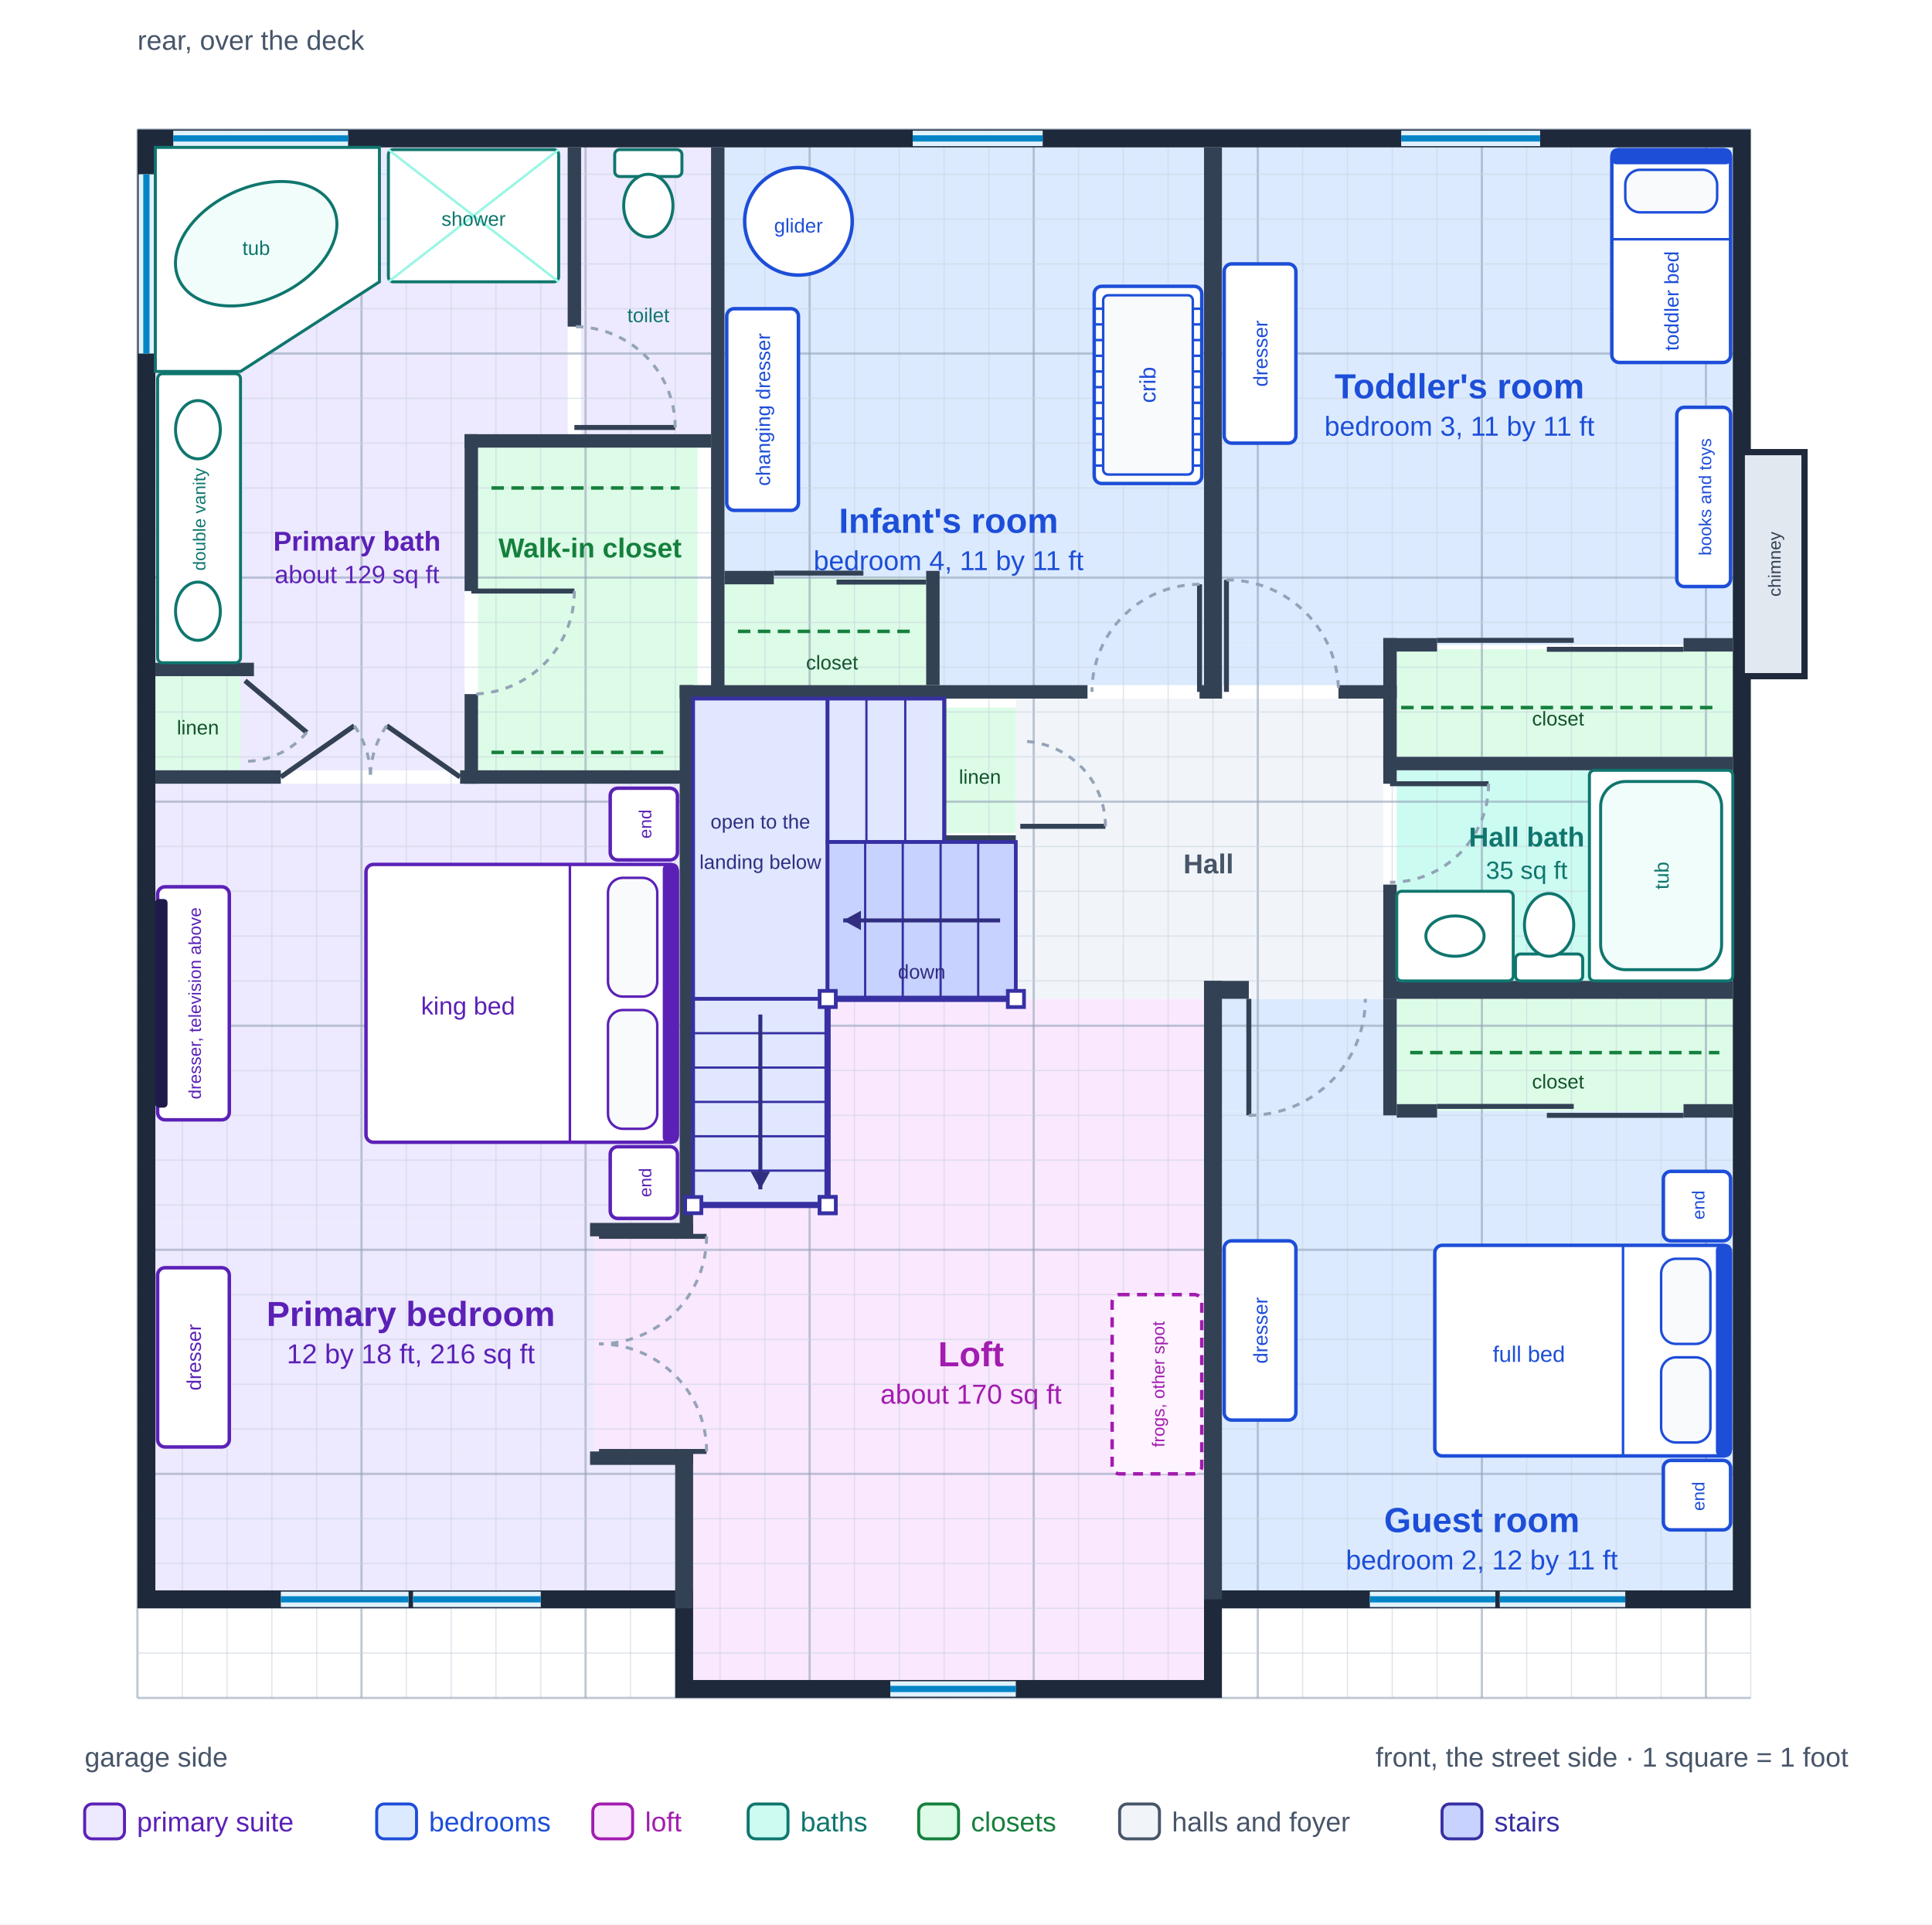
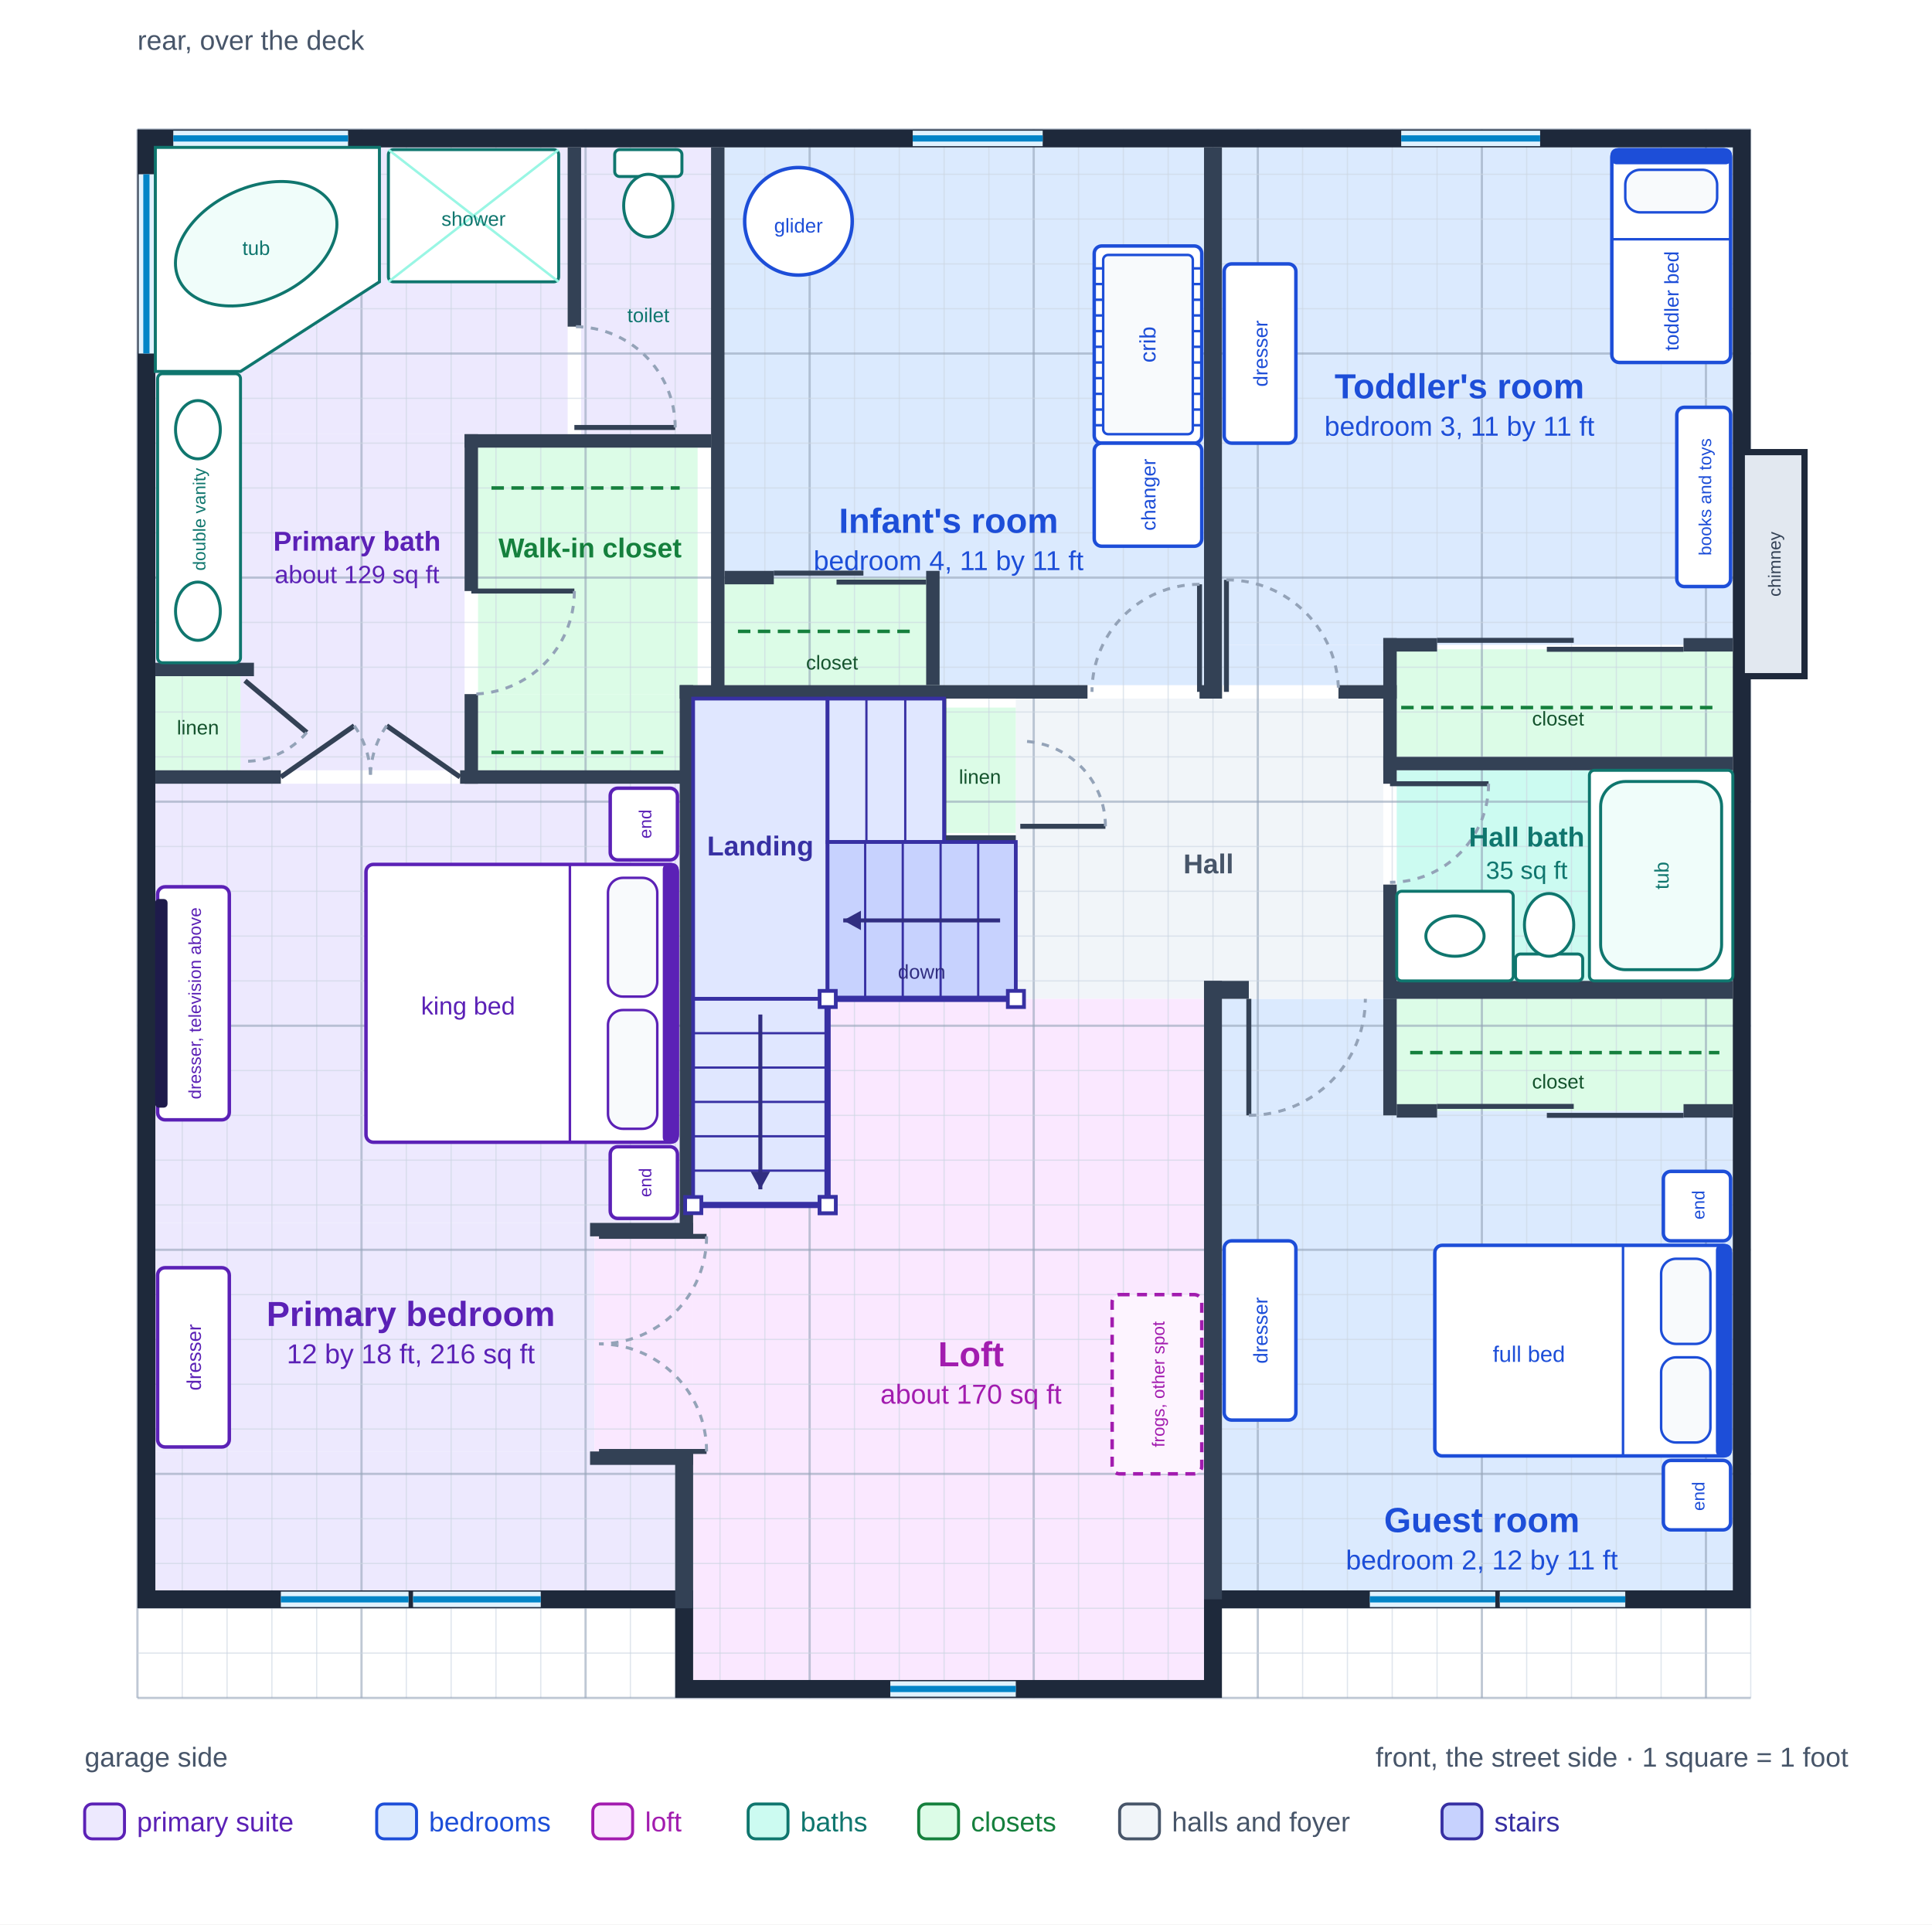
<svg xmlns="http://www.w3.org/2000/svg" viewBox="0 0 776 773" width="776" height="773" font-family="Segoe UI, Arial, sans-serif" role="img" aria-label="The upper floor of 45 Autumn Crest Ct">
  <rect width="776" height="773" fill="#ffffff" />
  <rect x="62.4" y="314.8" width="210.6" height="176.4" rx="0" fill="#ede9fe" stroke="none" stroke-width="1.2" />
  <rect x="62.4" y="491.2" width="176.4" height="91.8" rx="0" fill="#ede9fe" stroke="none" stroke-width="1.2" />
  <rect x="62.4" y="583.0" width="208.8" height="55.8" rx="0" fill="#ede9fe" stroke="none" stroke-width="1.2" />
  <rect x="62.4" y="59.2" width="165.6" height="115.2" rx="0" fill="#ede9fe" stroke="none" stroke-width="1.2" />
  <rect x="62.4" y="174.4" width="124.2" height="135.0" rx="0" fill="#ede9fe" stroke="none" stroke-width="1.2" />
  <rect x="233.4" y="59.2" width="52.2" height="115.2" rx="0" fill="#ede9fe" stroke="none" stroke-width="1.2" />
  <rect x="192.0" y="179.8" width="88.2" height="99.0" rx="0" fill="#dcfce7" stroke="none" stroke-width="1.2" />
  <rect x="192.0" y="278.8" width="81.0" height="30.6" rx="0" fill="#dcfce7" stroke="none" stroke-width="1.2" />
  <rect x="291.0" y="59.2" width="192.6" height="172.8" rx="0" fill="#dbeafe" stroke="none" stroke-width="1.2" />
  <rect x="377.4" y="232.0" width="106.2" height="43.2" rx="0" fill="#dbeafe" stroke="none" stroke-width="1.2" />
  <rect x="490.8" y="59.2" width="205.2" height="199.8" rx="0" fill="#dbeafe" stroke="none" stroke-width="1.2" />
  <rect x="490.8" y="259.0" width="64.8" height="16.2" rx="0" fill="#dbeafe" stroke="none" stroke-width="1.2" />
  <rect x="490.8" y="446.2" width="205.2" height="192.6" rx="0" fill="#dbeafe" stroke="none" stroke-width="1.2" />
  <rect x="490.8" y="401.2" width="70.2" height="45.0" rx="0" fill="#dbeafe" stroke="none" stroke-width="1.2" />
  <rect x="561.0" y="309.4" width="135.0" height="84.6" rx="0" fill="#ccfbf1" stroke="none" stroke-width="1.2" />
  <rect x="408.0" y="280.6" width="147.6" height="120.6" rx="0" fill="#f1f5f9" stroke="none" stroke-width="1.2" />
  <rect x="332.4" y="401.2" width="151.2" height="82.8" rx="0" fill="#fae8ff" stroke="none" stroke-width="1.2" />
  <rect x="278.4" y="484.0" width="205.2" height="190.8" rx="0" fill="#fae8ff" stroke="none" stroke-width="1.2" />
  <rect x="238.8" y="496.6" width="39.6" height="86.4" rx="0" fill="#fae8ff" stroke="none" stroke-width="1.2" />
  <rect x="291.0" y="232.0" width="86.4" height="43.2" rx="0" fill="#dcfce7" stroke="none" stroke-width="1.2" />
  <rect x="555.6" y="260.8" width="140.4" height="43.2" rx="0" fill="#dcfce7" stroke="none" stroke-width="1.2" />
  <rect x="561.0" y="401.2" width="135.0" height="45.0" rx="0" fill="#dcfce7" stroke="none" stroke-width="1.2" />
  <rect x="379.2" y="284.2" width="28.8" height="50.4" rx="0" fill="#dcfce7" stroke="none" stroke-width="1.2" />
  <rect x="62.4" y="271.6" width="34.2" height="37.8" rx="0" fill="#dcfce7" stroke="none" stroke-width="1.2" />
  <line x1="55.2" y1="52.0" x2="55.2" y2="682.0" stroke="#94a3b8" stroke-width="0.9" opacity="0.6" />
  <line x1="73.2" y1="52.0" x2="73.2" y2="682.0" stroke="#cbd5e1" stroke-width="0.5" opacity="0.6" />
  <line x1="91.2" y1="52.0" x2="91.2" y2="682.0" stroke="#cbd5e1" stroke-width="0.5" opacity="0.6" />
  <line x1="109.2" y1="52.0" x2="109.2" y2="682.0" stroke="#cbd5e1" stroke-width="0.5" opacity="0.6" />
  <line x1="127.2" y1="52.0" x2="127.2" y2="682.0" stroke="#cbd5e1" stroke-width="0.5" opacity="0.6" />
  <line x1="145.2" y1="52.0" x2="145.2" y2="682.0" stroke="#94a3b8" stroke-width="0.9" opacity="0.6" />
  <line x1="163.2" y1="52.0" x2="163.2" y2="682.0" stroke="#cbd5e1" stroke-width="0.5" opacity="0.6" />
  <line x1="181.2" y1="52.0" x2="181.2" y2="682.0" stroke="#cbd5e1" stroke-width="0.5" opacity="0.6" />
  <line x1="199.2" y1="52.0" x2="199.2" y2="682.0" stroke="#cbd5e1" stroke-width="0.5" opacity="0.6" />
  <line x1="217.2" y1="52.0" x2="217.2" y2="682.0" stroke="#cbd5e1" stroke-width="0.5" opacity="0.6" />
  <line x1="235.2" y1="52.0" x2="235.2" y2="682.0" stroke="#94a3b8" stroke-width="0.9" opacity="0.6" />
  <line x1="253.2" y1="52.0" x2="253.2" y2="682.0" stroke="#cbd5e1" stroke-width="0.5" opacity="0.6" />
  <line x1="271.2" y1="52.0" x2="271.2" y2="682.0" stroke="#cbd5e1" stroke-width="0.5" opacity="0.6" />
  <line x1="289.2" y1="52.0" x2="289.2" y2="682.0" stroke="#cbd5e1" stroke-width="0.5" opacity="0.6" />
  <line x1="307.2" y1="52.0" x2="307.2" y2="682.0" stroke="#cbd5e1" stroke-width="0.5" opacity="0.6" />
  <line x1="325.2" y1="52.0" x2="325.2" y2="682.0" stroke="#94a3b8" stroke-width="0.9" opacity="0.6" />
  <line x1="343.2" y1="52.0" x2="343.2" y2="682.0" stroke="#cbd5e1" stroke-width="0.5" opacity="0.6" />
  <line x1="361.2" y1="52.0" x2="361.2" y2="682.0" stroke="#cbd5e1" stroke-width="0.5" opacity="0.6" />
  <line x1="379.2" y1="52.0" x2="379.2" y2="682.0" stroke="#cbd5e1" stroke-width="0.5" opacity="0.6" />
  <line x1="397.2" y1="52.0" x2="397.2" y2="682.0" stroke="#cbd5e1" stroke-width="0.5" opacity="0.6" />
  <line x1="415.2" y1="52.0" x2="415.2" y2="682.0" stroke="#94a3b8" stroke-width="0.9" opacity="0.6" />
  <line x1="433.2" y1="52.0" x2="433.2" y2="682.0" stroke="#cbd5e1" stroke-width="0.5" opacity="0.6" />
  <line x1="451.2" y1="52.0" x2="451.2" y2="682.0" stroke="#cbd5e1" stroke-width="0.5" opacity="0.6" />
  <line x1="469.2" y1="52.0" x2="469.2" y2="682.0" stroke="#cbd5e1" stroke-width="0.5" opacity="0.6" />
  <line x1="487.2" y1="52.0" x2="487.2" y2="682.0" stroke="#cbd5e1" stroke-width="0.5" opacity="0.6" />
  <line x1="505.2" y1="52.0" x2="505.2" y2="682.0" stroke="#94a3b8" stroke-width="0.9" opacity="0.6" />
  <line x1="523.2" y1="52.0" x2="523.2" y2="682.0" stroke="#cbd5e1" stroke-width="0.5" opacity="0.6" />
  <line x1="541.2" y1="52.0" x2="541.2" y2="682.0" stroke="#cbd5e1" stroke-width="0.5" opacity="0.6" />
  <line x1="559.2" y1="52.0" x2="559.2" y2="682.0" stroke="#cbd5e1" stroke-width="0.5" opacity="0.6" />
  <line x1="577.2" y1="52.0" x2="577.2" y2="682.0" stroke="#cbd5e1" stroke-width="0.5" opacity="0.6" />
  <line x1="595.2" y1="52.0" x2="595.2" y2="682.0" stroke="#94a3b8" stroke-width="0.9" opacity="0.6" />
  <line x1="613.2" y1="52.0" x2="613.2" y2="682.0" stroke="#cbd5e1" stroke-width="0.5" opacity="0.6" />
  <line x1="631.2" y1="52.0" x2="631.2" y2="682.0" stroke="#cbd5e1" stroke-width="0.5" opacity="0.6" />
  <line x1="649.2" y1="52.0" x2="649.2" y2="682.0" stroke="#cbd5e1" stroke-width="0.5" opacity="0.6" />
  <line x1="667.2" y1="52.0" x2="667.2" y2="682.0" stroke="#cbd5e1" stroke-width="0.5" opacity="0.6" />
  <line x1="685.2" y1="52.0" x2="685.2" y2="682.0" stroke="#94a3b8" stroke-width="0.9" opacity="0.6" />
  <line x1="703.2" y1="52.0" x2="703.2" y2="682.0" stroke="#cbd5e1" stroke-width="0.5" opacity="0.6" />
  <line x1="55.2" y1="52.0" x2="703.2" y2="52.0" stroke="#94a3b8" stroke-width="0.9" opacity="0.6" />
  <line x1="55.2" y1="70.0" x2="703.2" y2="70.0" stroke="#cbd5e1" stroke-width="0.5" opacity="0.6" />
  <line x1="55.2" y1="88.0" x2="703.2" y2="88.0" stroke="#cbd5e1" stroke-width="0.5" opacity="0.6" />
  <line x1="55.2" y1="106.0" x2="703.2" y2="106.0" stroke="#cbd5e1" stroke-width="0.5" opacity="0.6" />
  <line x1="55.2" y1="124.0" x2="703.2" y2="124.0" stroke="#cbd5e1" stroke-width="0.5" opacity="0.6" />
  <line x1="55.2" y1="142.0" x2="703.2" y2="142.0" stroke="#94a3b8" stroke-width="0.9" opacity="0.6" />
  <line x1="55.2" y1="160.0" x2="703.2" y2="160.0" stroke="#cbd5e1" stroke-width="0.5" opacity="0.6" />
  <line x1="55.2" y1="178.0" x2="703.2" y2="178.0" stroke="#cbd5e1" stroke-width="0.5" opacity="0.6" />
  <line x1="55.2" y1="196.0" x2="703.2" y2="196.0" stroke="#cbd5e1" stroke-width="0.5" opacity="0.6" />
  <line x1="55.2" y1="214.0" x2="703.2" y2="214.0" stroke="#cbd5e1" stroke-width="0.5" opacity="0.6" />
  <line x1="55.2" y1="232.0" x2="703.2" y2="232.0" stroke="#94a3b8" stroke-width="0.9" opacity="0.6" />
  <line x1="55.2" y1="250.0" x2="703.2" y2="250.0" stroke="#cbd5e1" stroke-width="0.5" opacity="0.6" />
  <line x1="55.2" y1="268.0" x2="703.2" y2="268.0" stroke="#cbd5e1" stroke-width="0.5" opacity="0.6" />
  <line x1="55.2" y1="286.0" x2="703.2" y2="286.0" stroke="#cbd5e1" stroke-width="0.5" opacity="0.6" />
  <line x1="55.2" y1="304.0" x2="703.2" y2="304.0" stroke="#cbd5e1" stroke-width="0.5" opacity="0.6" />
  <line x1="55.2" y1="322.0" x2="703.2" y2="322.0" stroke="#94a3b8" stroke-width="0.9" opacity="0.6" />
  <line x1="55.2" y1="340.0" x2="703.2" y2="340.0" stroke="#cbd5e1" stroke-width="0.5" opacity="0.6" />
  <line x1="55.2" y1="358.0" x2="703.2" y2="358.0" stroke="#cbd5e1" stroke-width="0.5" opacity="0.6" />
  <line x1="55.2" y1="376.0" x2="703.2" y2="376.0" stroke="#cbd5e1" stroke-width="0.5" opacity="0.6" />
  <line x1="55.2" y1="394.0" x2="703.2" y2="394.0" stroke="#cbd5e1" stroke-width="0.5" opacity="0.6" />
  <line x1="55.2" y1="412.0" x2="703.2" y2="412.0" stroke="#94a3b8" stroke-width="0.9" opacity="0.6" />
  <line x1="55.2" y1="430.0" x2="703.2" y2="430.0" stroke="#cbd5e1" stroke-width="0.5" opacity="0.6" />
  <line x1="55.2" y1="448.0" x2="703.2" y2="448.0" stroke="#cbd5e1" stroke-width="0.5" opacity="0.6" />
  <line x1="55.2" y1="466.0" x2="703.2" y2="466.0" stroke="#cbd5e1" stroke-width="0.5" opacity="0.6" />
  <line x1="55.2" y1="484.0" x2="703.2" y2="484.0" stroke="#cbd5e1" stroke-width="0.5" opacity="0.6" />
  <line x1="55.2" y1="502.0" x2="703.2" y2="502.0" stroke="#94a3b8" stroke-width="0.9" opacity="0.6" />
  <line x1="55.2" y1="520.0" x2="703.2" y2="520.0" stroke="#cbd5e1" stroke-width="0.5" opacity="0.6" />
  <line x1="55.2" y1="538.0" x2="703.2" y2="538.0" stroke="#cbd5e1" stroke-width="0.5" opacity="0.6" />
  <line x1="55.2" y1="556.0" x2="703.2" y2="556.0" stroke="#cbd5e1" stroke-width="0.5" opacity="0.6" />
  <line x1="55.2" y1="574.0" x2="703.2" y2="574.0" stroke="#cbd5e1" stroke-width="0.5" opacity="0.6" />
  <line x1="55.2" y1="592.0" x2="703.2" y2="592.0" stroke="#94a3b8" stroke-width="0.9" opacity="0.6" />
  <line x1="55.2" y1="610.0" x2="703.2" y2="610.0" stroke="#cbd5e1" stroke-width="0.5" opacity="0.6" />
  <line x1="55.2" y1="628.0" x2="703.2" y2="628.0" stroke="#cbd5e1" stroke-width="0.5" opacity="0.6" />
  <line x1="55.2" y1="646.0" x2="703.2" y2="646.0" stroke="#cbd5e1" stroke-width="0.5" opacity="0.6" />
  <line x1="55.2" y1="664.0" x2="703.2" y2="664.0" stroke="#cbd5e1" stroke-width="0.5" opacity="0.6" />
  <line x1="55.2" y1="682.0" x2="703.2" y2="682.0" stroke="#94a3b8" stroke-width="0.9" opacity="0.6" />
  <polygon points="58.8,55.6 699.6,55.6 699.6,642.4 487.2,642.4 487.2,678.4 274.8,678.4 274.8,642.4 58.8,642.4" fill="none" stroke="#1e293b" stroke-width="7.2" stroke-linejoin="miter" />
  <rect x="699.6" y="181.6" width="25.2" height="90.0" rx="0" fill="#e2e8f0" stroke="#1e293b" stroke-width="2.5" />
  <rect x="228.0" y="59.2" width="5.4" height="72.0" rx="0" fill="#334155" stroke="none" stroke-width="1.2" />
  <rect x="186.6" y="174.4" width="99.0" height="5.4" rx="0" fill="#334155" stroke="none" stroke-width="1.2" />
  <rect x="186.6" y="174.4" width="5.4" height="63.0" rx="0" fill="#334155" stroke="none" stroke-width="1.2" />
  <rect x="186.6" y="278.8" width="5.4" height="36.0" rx="0" fill="#334155" stroke="none" stroke-width="1.2" />
  <rect x="62.4" y="266.2" width="39.6" height="5.4" rx="0" fill="#334155" stroke="none" stroke-width="1.2" />
  <rect x="62.4" y="309.4" width="50.4" height="5.4" rx="0" fill="#334155" stroke="none" stroke-width="1.2" />
  <rect x="184.8" y="309.4" width="93.6" height="5.4" rx="0" fill="#334155" stroke="none" stroke-width="1.2" />
  <rect x="285.6" y="59.2" width="5.4" height="221.4" rx="0" fill="#334155" stroke="none" stroke-width="1.2" />
  <rect x="273.0" y="275.2" width="163.8" height="5.4" rx="0" fill="#334155" stroke="none" stroke-width="1.2" />
  <rect x="273.0" y="275.2" width="5.4" height="221.4" rx="0" fill="#334155" stroke="none" stroke-width="1.2" />
  <rect x="481.8" y="275.2" width="9.0" height="5.4" rx="0" fill="#334155" stroke="none" stroke-width="1.2" />
  <rect x="483.6" y="59.2" width="7.2" height="221.4" rx="0" fill="#334155" stroke="none" stroke-width="1.2" />
  <rect x="291.0" y="229.3" width="19.8" height="5.4" rx="0" fill="#334155" stroke="none" stroke-width="1.2" />
  <rect x="372.0" y="229.3" width="5.4" height="45.9" rx="0" fill="#334155" stroke="none" stroke-width="1.2" />
  <rect x="537.6" y="275.2" width="23.4" height="5.4" rx="0" fill="#334155" stroke="none" stroke-width="1.2" />
  <rect x="555.6" y="256.3" width="21.6" height="5.4" rx="0" fill="#334155" stroke="none" stroke-width="1.2" />
  <rect x="676.2" y="256.3" width="19.8" height="5.4" rx="0" fill="#334155" stroke="none" stroke-width="1.2" />
  <rect x="555.6" y="256.3" width="5.4" height="58.5" rx="0" fill="#334155" stroke="none" stroke-width="1.2" />
  <rect x="555.6" y="304.0" width="140.4" height="5.4" rx="0" fill="#334155" stroke="none" stroke-width="1.2" />
  <rect x="555.6" y="355.3" width="5.4" height="45.9" rx="0" fill="#334155" stroke="none" stroke-width="1.2" />
  <rect x="555.6" y="394.0" width="140.4" height="7.2" rx="0" fill="#334155" stroke="none" stroke-width="1.2" />
  <rect x="555.6" y="401.2" width="5.4" height="46.8" rx="0" fill="#334155" stroke="none" stroke-width="1.2" />
  <rect x="561.0" y="443.5" width="16.2" height="5.4" rx="0" fill="#334155" stroke="none" stroke-width="1.2" />
  <rect x="676.2" y="443.5" width="19.8" height="5.4" rx="0" fill="#334155" stroke="none" stroke-width="1.2" />
  <rect x="483.6" y="394.0" width="18.0" height="7.2" rx="0" fill="#334155" stroke="none" stroke-width="1.2" />
  <rect x="483.6" y="394.0" width="7.2" height="248.4" rx="0" fill="#334155" stroke="none" stroke-width="1.2" />
  <rect x="376.5" y="280.6" width="3.6" height="58.5" rx="0" fill="#334155" stroke="none" stroke-width="1.2" />
  <rect x="376.5" y="335.5" width="31.5" height="3.6" rx="0" fill="#334155" stroke="none" stroke-width="1.2" />
  <rect x="237.0" y="491.2" width="41.4" height="5.4" rx="0" fill="#334155" stroke="none" stroke-width="1.2" />
  <rect x="237.0" y="583.0" width="41.4" height="5.4" rx="0" fill="#334155" stroke="none" stroke-width="1.2" />
  <rect x="271.2" y="583.0" width="7.2" height="63.0" rx="0" fill="#334155" stroke="none" stroke-width="1.2" />
  <line x1="69.6" y1="55.6" x2="139.8" y2="55.6" stroke="#e0f2fe" stroke-width="6.2" />
  <line x1="69.6" y1="55.6" x2="139.8" y2="55.6" stroke="#0284c7" stroke-width="2.5" />
  <line x1="58.8" y1="70.0" x2="58.8" y2="142.0" stroke="#e0f2fe" stroke-width="6.2" />
  <line x1="58.8" y1="70.0" x2="58.8" y2="142.0" stroke="#0284c7" stroke-width="2.5" />
  <line x1="366.6" y1="55.6" x2="418.8" y2="55.6" stroke="#e0f2fe" stroke-width="6.2" />
  <line x1="366.6" y1="55.6" x2="418.8" y2="55.6" stroke="#0284c7" stroke-width="2.5" />
  <line x1="562.8" y1="55.6" x2="618.6" y2="55.6" stroke="#e0f2fe" stroke-width="6.2" />
  <line x1="562.8" y1="55.6" x2="618.6" y2="55.6" stroke="#0284c7" stroke-width="2.5" />
  <line x1="112.8" y1="642.4" x2="164.1" y2="642.4" stroke="#e0f2fe" stroke-width="6.2" />
  <line x1="112.8" y1="642.4" x2="164.1" y2="642.4" stroke="#0284c7" stroke-width="2.5" />
  <line x1="165.9" y1="642.4" x2="217.2" y2="642.4" stroke="#e0f2fe" stroke-width="6.2" />
  <line x1="165.9" y1="642.4" x2="217.2" y2="642.4" stroke="#0284c7" stroke-width="2.5" />
  <line x1="357.6" y1="678.4" x2="408.0" y2="678.4" stroke="#e0f2fe" stroke-width="6.2" />
  <line x1="357.6" y1="678.4" x2="408.0" y2="678.4" stroke="#0284c7" stroke-width="2.5" />
  <line x1="550.2" y1="642.4" x2="600.6" y2="642.4" stroke="#e0f2fe" stroke-width="6.2" />
  <line x1="550.2" y1="642.4" x2="600.6" y2="642.4" stroke="#0284c7" stroke-width="2.5" />
  <line x1="602.4" y1="642.4" x2="652.8" y2="642.4" stroke="#e0f2fe" stroke-width="6.2" />
  <line x1="602.4" y1="642.4" x2="652.8" y2="642.4" stroke="#0284c7" stroke-width="2.5" />
  <polygon points="62.4,59.2 152.4,59.2 152.4,113.2 96.6,149.2 62.4,149.2" fill="#ffffff" stroke="#0f766e" stroke-width="1.2" />
  <ellipse cx="102.9" cy="97.9" rx="34.2" ry="22.5" fill="#f0fdfa" stroke="#0f766e" stroke-width="1.2" transform="rotate(-25 102.9 97.9)" />
  <rect x="156.0" y="60.1" width="68.4" height="53.1" rx="2" fill="#ffffff" stroke="#0f766e" stroke-width="1.2" />
  <path d="M 156.0 60.1 L 224.4 113.2 M 224.4 60.1 L 156.0 113.2" stroke="#99f6e4" stroke-width="1" />
  <rect x="63.3" y="150.1" width="33.3" height="116.1" rx="2" fill="#ffffff" stroke="#0f766e" stroke-width="1.2" />
  <ellipse cx="79.5" cy="172.6" rx="9.0" ry="11.7" fill="#ffffff" stroke="#0f766e" stroke-width="1.2" />
  <ellipse cx="79.5" cy="245.5" rx="9.0" ry="11.7" fill="#ffffff" stroke="#0f766e" stroke-width="1.2" />
  <line x1="230.7" y1="171.7" x2="271.2" y2="171.7" stroke="#334155" stroke-width="2" />
  <path d="M 271.2 171.7 A 40.5 40.5 0 0 0 230.7 131.2" fill="none" stroke="#94a3b8" stroke-width="1.2" stroke-dasharray="3,3" />
  <rect x="246.9" y="60.1" width="27.0" height="10.8" rx="2" fill="#ffffff" stroke="#0f766e" stroke-width="1.2" />
  <ellipse cx="260.4" cy="82.6" rx="9.9" ry="12.6" fill="#ffffff" stroke="#0f766e" stroke-width="1.2" />
  <line x1="189.3" y1="237.4" x2="230.7" y2="237.4" stroke="#334155" stroke-width="2" />
  <path d="M 230.7 237.4 A 41.4 41.4 0 0 1 189.3 278.8" fill="none" stroke="#94a3b8" stroke-width="1.2" stroke-dasharray="3,3" />
  <line x1="197.4" y1="196.0" x2="273.0" y2="196.0" stroke="#15803d" stroke-width="1.4" stroke-dasharray="5,3" />
  <line x1="197.4" y1="302.2" x2="267.6" y2="302.2" stroke="#15803d" stroke-width="1.4" stroke-dasharray="5,3" />
  <line x1="98.4" y1="273.4" x2="123.2" y2="294.2" stroke="#334155" stroke-width="2" />
  <path d="M 123.2 294.2 A 32.4 32.4 0 0 1 98.4 305.8" fill="none" stroke="#94a3b8" stroke-width="1.2" stroke-dasharray="3,3" />
  <line x1="112.8" y1="312.1" x2="142.3" y2="291.5" stroke="#334155" stroke-width="2" />
  <path d="M 142.3 291.5 A 36.0 36.0 0 0 1 148.8 312.1" fill="none" stroke="#94a3b8" stroke-width="1.2" stroke-dasharray="3,3" />
  <line x1="184.8" y1="312.1" x2="155.3" y2="291.5" stroke="#334155" stroke-width="2" />
  <path d="M 155.3 291.5 A 36.0 36.0 0 0 0 148.8 312.1" fill="none" stroke="#94a3b8" stroke-width="1.2" stroke-dasharray="3,3" />
  <line x1="481.8" y1="277.9" x2="481.8" y2="234.7" stroke="#334155" stroke-width="2" />
  <path d="M 481.8 234.7 A 43.2 43.2 0 0 0 438.6 277.9" fill="none" stroke="#94a3b8" stroke-width="1.2" stroke-dasharray="3,3" />
  <line x1="310.8" y1="230.2" x2="346.8" y2="230.2" stroke="#334155" stroke-width="2" />
  <line x1="336.0" y1="233.8" x2="372.0" y2="233.8" stroke="#334155" stroke-width="2" />
  <line x1="296.4" y1="253.6" x2="368.4" y2="253.6" stroke="#15803d" stroke-width="1.4" stroke-dasharray="5,3" />
  <line x1="492.6" y1="277.9" x2="492.6" y2="232.9" stroke="#334155" stroke-width="2" />
  <path d="M 492.6 232.9 A 45.0 45.0 0 0 1 537.6 277.9" fill="none" stroke="#94a3b8" stroke-width="1.2" stroke-dasharray="3,3" />
  <line x1="577.2" y1="257.2" x2="632.1" y2="257.2" stroke="#334155" stroke-width="2" />
  <line x1="621.3" y1="260.8" x2="676.2" y2="260.8" stroke="#334155" stroke-width="2" />
  <line x1="562.8" y1="284.2" x2="690.6" y2="284.2" stroke="#15803d" stroke-width="1.4" stroke-dasharray="5,3" />
  <line x1="558.3" y1="314.8" x2="597.9" y2="314.8" stroke="#334155" stroke-width="2" />
  <path d="M 597.9 314.8 A 39.6 39.6 0 0 1 558.3 354.4" fill="none" stroke="#94a3b8" stroke-width="1.2" stroke-dasharray="3,3" />
  <rect x="561.0" y="358.0" width="46.8" height="36.0" rx="2" fill="#ffffff" stroke="#0f766e" stroke-width="1.2" />
  <ellipse cx="584.4" cy="376.0" rx="11.7" ry="8.1" fill="#ffffff" stroke="#0f766e" stroke-width="1.2" />
  <rect x="608.7" y="383.2" width="27.0" height="10.8" rx="2" fill="#ffffff" stroke="#0f766e" stroke-width="1.2" />
  <ellipse cx="622.2" cy="371.5" rx="9.9" ry="12.6" fill="#ffffff" stroke="#0f766e" stroke-width="1.2" />
  <rect x="638.4" y="309.4" width="57.6" height="84.6" rx="2" fill="#ffffff" stroke="#0f766e" stroke-width="1.2" />
  <rect x="642.9" y="313.9" width="48.6" height="75.6" rx="10" fill="#f0fdfa" stroke="#0f766e" stroke-width="1.2" />
  <line x1="566.4" y1="422.8" x2="690.6" y2="422.8" stroke="#15803d" stroke-width="1.4" stroke-dasharray="5,3" />
  <line x1="577.2" y1="444.4" x2="632.1" y2="444.4" stroke="#334155" stroke-width="2" />
  <line x1="621.3" y1="448.0" x2="676.2" y2="448.0" stroke="#334155" stroke-width="2" />
  <line x1="501.6" y1="401.2" x2="501.6" y2="448.0" stroke="#334155" stroke-width="2" />
  <path d="M 501.6 448.0 A 46.8 46.8 0 0 0 548.4 401.2" fill="none" stroke="#94a3b8" stroke-width="1.2" stroke-dasharray="3,3" />
  <rect x="278.4" y="280.6" width="54.0" height="120.6" rx="0" fill="#e0e7ff" stroke="#3730a3" stroke-width="1.5" />
  <rect x="332.4" y="280.6" width="46.8" height="57.6" rx="0" fill="#e0e7ff" stroke="#3730a3" stroke-width="1.5" />
  <line x1="348.0" y1="280.6" x2="348.0" y2="338.2" stroke="#3730a3" stroke-width="0.9" />
  <line x1="363.6" y1="280.6" x2="363.6" y2="338.2" stroke="#3730a3" stroke-width="0.9" />
  <rect x="332.4" y="338.2" width="75.6" height="63.0" rx="0" fill="#c7d2fe" stroke="#3730a3" stroke-width="1.5" />
  <line x1="347.5" y1="338.2" x2="347.5" y2="401.2" stroke="#3730a3" stroke-width="0.9" />
  <line x1="362.6" y1="338.2" x2="362.6" y2="401.2" stroke="#3730a3" stroke-width="0.9" />
  <line x1="377.8" y1="338.2" x2="377.8" y2="401.2" stroke="#3730a3" stroke-width="0.9" />
  <line x1="392.9" y1="338.2" x2="392.9" y2="401.2" stroke="#3730a3" stroke-width="0.9" />
  <line x1="401.7" y1="369.7" x2="338.7" y2="369.7" stroke="#312e81" stroke-width="1.6" />
  <polygon points="338.7,369.7 345.8,365.8 345.8,373.6" fill="#312e81" />
  <rect x="278.4" y="401.2" width="54.0" height="82.8" rx="0" fill="#e0e7ff" stroke="#3730a3" stroke-width="1.5" />
  <line x1="278.4" y1="415.0" x2="332.4" y2="415.0" stroke="#3730a3" stroke-width="0.9" />
  <line x1="278.4" y1="428.8" x2="332.4" y2="428.8" stroke="#3730a3" stroke-width="0.9" />
  <line x1="278.4" y1="442.6" x2="332.4" y2="442.6" stroke="#3730a3" stroke-width="0.9" />
  <line x1="278.4" y1="456.4" x2="332.4" y2="456.4" stroke="#3730a3" stroke-width="0.9" />
  <line x1="278.4" y1="470.2" x2="332.4" y2="470.2" stroke="#3730a3" stroke-width="0.9" />
  <line x1="305.4" y1="407.5" x2="305.4" y2="477.7" stroke="#312e81" stroke-width="1.6" />
  <polygon points="305.4,477.7 301.5,470.6 309.3,470.6" fill="#312e81" />
  <polyline points="332.4,484.0 332.4,401.2 408.0,401.2" fill="none" stroke="#3730a3" stroke-width="2.5" />
  <rect x="329.2" y="480.8" width="6.5" height="6.5" rx="0" fill="#ffffff" stroke="#3730a3" stroke-width="1.5" />
  <rect x="329.2" y="398.0" width="6.5" height="6.5" rx="0" fill="#ffffff" stroke="#3730a3" stroke-width="1.5" />
  <rect x="404.8" y="398.0" width="6.5" height="6.5" rx="0" fill="#ffffff" stroke="#3730a3" stroke-width="1.5" />
  <polyline points="278.4,484.0 332.4,484.0" fill="none" stroke="#3730a3" stroke-width="2.5" />
  <rect x="275.2" y="480.8" width="6.5" height="6.5" rx="0" fill="#ffffff" stroke="#3730a3" stroke-width="1.5" />
  <rect x="329.2" y="480.8" width="6.5" height="6.5" rx="0" fill="#ffffff" stroke="#3730a3" stroke-width="1.5" />
  <line x1="409.8" y1="331.9" x2="444.0" y2="331.9" stroke="#334155" stroke-width="2" />
  <path d="M 444.0 331.9 A 34.2 34.2 0 0 0 409.8 297.7" fill="none" stroke="#94a3b8" stroke-width="1.2" stroke-dasharray="3,3" />
  <line x1="240.6" y1="496.6" x2="283.8" y2="496.6" stroke="#334155" stroke-width="2" />
  <path d="M 283.8 496.6 A 43.2 43.2 0 0 1 240.6 539.8" fill="none" stroke="#94a3b8" stroke-width="1.2" stroke-dasharray="3,3" />
  <line x1="240.6" y1="583.0" x2="283.8" y2="583.0" stroke="#334155" stroke-width="2" />
  <path d="M 283.8 583.0 A 43.2 43.2 0 0 0 240.6 539.8" fill="none" stroke="#94a3b8" stroke-width="1.2" stroke-dasharray="3,3" />
  <rect x="147.0" y="347.2" width="125.1" height="111.6" rx="3" fill="#ffffff" stroke="#5b21b6" stroke-width="1.4" />
  <rect x="266.7" y="347.2" width="5.4" height="111.6" rx="2" fill="#5b21b6" stroke="#5b21b6" stroke-width="1" />
  <rect x="244.2" y="352.6" width="19.8" height="47.7" rx="6" fill="#f8fafc" stroke="#5b21b6" stroke-width="1" />
  <rect x="244.2" y="405.7" width="19.8" height="47.7" rx="6" fill="#f8fafc" stroke="#5b21b6" stroke-width="1" />
  <line x1="228.9" y1="347.2" x2="228.9" y2="458.8" stroke="#5b21b6" stroke-width="1" />
  <rect x="245.1" y="316.6" width="27.0" height="28.8" rx="3" fill="#ffffff" stroke="#5b21b6" stroke-width="1.4" />
  <rect x="245.1" y="460.6" width="27.0" height="28.8" rx="3" fill="#ffffff" stroke="#5b21b6" stroke-width="1.4" />
  <rect x="63.3" y="356.2" width="28.8" height="93.6" rx="3" fill="#ffffff" stroke="#5b21b6" stroke-width="1.4" />
  <rect x="62.8" y="361.6" width="4.0" height="82.8" rx="1" fill="#1e1b4b" stroke="#1e1b4b" stroke-width="1" />
  <rect x="63.3" y="509.2" width="28.8" height="72.0" rx="3" fill="#ffffff" stroke="#5b21b6" stroke-width="1.4" />
-   <rect x="439.5" y="115.0" width="43.2" height="79.2" rx="3" fill="#ffffff" stroke="#1d4ed8" stroke-width="1.4" />
-   <rect x="443.1" y="118.6" width="36.0" height="72.0" rx="2" fill="#f8fafc" stroke="#1d4ed8" stroke-width="1" />
-   <line x1="439.9" y1="124.0" x2="442.7" y2="124.0" stroke="#1d4ed8" stroke-width="1" />
-   <line x1="479.5" y1="124.0" x2="482.3" y2="124.0" stroke="#1d4ed8" stroke-width="1" />
-   <line x1="439.9" y1="130.3" x2="442.7" y2="130.3" stroke="#1d4ed8" stroke-width="1" />
-   <line x1="479.5" y1="130.3" x2="482.3" y2="130.3" stroke="#1d4ed8" stroke-width="1" />
-   <line x1="439.9" y1="136.6" x2="442.7" y2="136.6" stroke="#1d4ed8" stroke-width="1" />
-   <line x1="479.5" y1="136.6" x2="482.3" y2="136.6" stroke="#1d4ed8" stroke-width="1" />
-   <line x1="439.9" y1="142.9" x2="442.7" y2="142.9" stroke="#1d4ed8" stroke-width="1" />
-   <line x1="479.5" y1="142.9" x2="482.3" y2="142.9" stroke="#1d4ed8" stroke-width="1" />
-   <line x1="439.9" y1="149.2" x2="442.7" y2="149.2" stroke="#1d4ed8" stroke-width="1" />
-   <line x1="479.5" y1="149.2" x2="482.3" y2="149.2" stroke="#1d4ed8" stroke-width="1" />
-   <line x1="439.9" y1="155.5" x2="442.7" y2="155.5" stroke="#1d4ed8" stroke-width="1" />
-   <line x1="479.5" y1="155.5" x2="482.3" y2="155.5" stroke="#1d4ed8" stroke-width="1" />
-   <line x1="439.9" y1="161.8" x2="442.7" y2="161.8" stroke="#1d4ed8" stroke-width="1" />
-   <line x1="479.5" y1="161.8" x2="482.3" y2="161.8" stroke="#1d4ed8" stroke-width="1" />
-   <line x1="439.9" y1="168.1" x2="442.7" y2="168.1" stroke="#1d4ed8" stroke-width="1" />
-   <line x1="479.5" y1="168.1" x2="482.3" y2="168.1" stroke="#1d4ed8" stroke-width="1" />
-   <line x1="439.9" y1="174.4" x2="442.7" y2="174.4" stroke="#1d4ed8" stroke-width="1" />
-   <line x1="479.5" y1="174.4" x2="482.3" y2="174.4" stroke="#1d4ed8" stroke-width="1" />
-   <line x1="439.9" y1="180.7" x2="442.7" y2="180.7" stroke="#1d4ed8" stroke-width="1" />
-   <line x1="479.5" y1="180.7" x2="482.3" y2="180.7" stroke="#1d4ed8" stroke-width="1" />
-   <line x1="439.9" y1="187.0" x2="442.7" y2="187.0" stroke="#1d4ed8" stroke-width="1" />
-   <line x1="479.5" y1="187.0" x2="482.3" y2="187.0" stroke="#1d4ed8" stroke-width="1" />
+   <rect x="439.5" y="98.8" width="43.2" height="79.2" rx="3" fill="#ffffff" stroke="#1d4ed8" stroke-width="1.4" />
+   <rect x="443.1" y="102.4" width="36.0" height="72.0" rx="2" fill="#f8fafc" stroke="#1d4ed8" stroke-width="1" />
+   <line x1="439.9" y1="107.8" x2="442.7" y2="107.8" stroke="#1d4ed8" stroke-width="1" />
+   <line x1="479.5" y1="107.8" x2="482.3" y2="107.8" stroke="#1d4ed8" stroke-width="1" />
+   <line x1="439.9" y1="114.1" x2="442.7" y2="114.1" stroke="#1d4ed8" stroke-width="1" />
+   <line x1="479.5" y1="114.1" x2="482.3" y2="114.1" stroke="#1d4ed8" stroke-width="1" />
+   <line x1="439.9" y1="120.4" x2="442.7" y2="120.4" stroke="#1d4ed8" stroke-width="1" />
+   <line x1="479.5" y1="120.4" x2="482.3" y2="120.4" stroke="#1d4ed8" stroke-width="1" />
+   <line x1="439.9" y1="126.7" x2="442.7" y2="126.7" stroke="#1d4ed8" stroke-width="1" />
+   <line x1="479.5" y1="126.7" x2="482.3" y2="126.7" stroke="#1d4ed8" stroke-width="1" />
+   <line x1="439.9" y1="133.0" x2="442.7" y2="133.0" stroke="#1d4ed8" stroke-width="1" />
+   <line x1="479.5" y1="133.0" x2="482.3" y2="133.0" stroke="#1d4ed8" stroke-width="1" />
+   <line x1="439.9" y1="139.3" x2="442.7" y2="139.3" stroke="#1d4ed8" stroke-width="1" />
+   <line x1="479.5" y1="139.3" x2="482.3" y2="139.3" stroke="#1d4ed8" stroke-width="1" />
+   <line x1="439.9" y1="145.6" x2="442.7" y2="145.6" stroke="#1d4ed8" stroke-width="1" />
+   <line x1="479.5" y1="145.6" x2="482.3" y2="145.6" stroke="#1d4ed8" stroke-width="1" />
+   <line x1="439.9" y1="151.9" x2="442.7" y2="151.9" stroke="#1d4ed8" stroke-width="1" />
+   <line x1="479.5" y1="151.9" x2="482.3" y2="151.9" stroke="#1d4ed8" stroke-width="1" />
+   <line x1="439.9" y1="158.2" x2="442.7" y2="158.2" stroke="#1d4ed8" stroke-width="1" />
+   <line x1="479.5" y1="158.2" x2="482.3" y2="158.2" stroke="#1d4ed8" stroke-width="1" />
+   <line x1="439.9" y1="164.5" x2="442.7" y2="164.5" stroke="#1d4ed8" stroke-width="1" />
+   <line x1="479.5" y1="164.5" x2="482.3" y2="164.5" stroke="#1d4ed8" stroke-width="1" />
+   <line x1="439.9" y1="170.8" x2="442.7" y2="170.8" stroke="#1d4ed8" stroke-width="1" />
+   <line x1="479.5" y1="170.8" x2="482.3" y2="170.8" stroke="#1d4ed8" stroke-width="1" />
+   <rect x="439.5" y="178.0" width="43.2" height="41.4" rx="3" fill="#ffffff" stroke="#1d4ed8" stroke-width="1.4" />
  <circle cx="320.7" cy="88.9" r="21.6" fill="#ffffff" stroke="#1d4ed8" stroke-width="1.4" />
-   <rect x="291.9" y="124.0" width="28.8" height="81.0" rx="3" fill="#ffffff" stroke="#1d4ed8" stroke-width="1.4" />
  <rect x="647.4" y="60.1" width="47.7" height="85.5" rx="3" fill="#ffffff" stroke="#1d4ed8" stroke-width="1.4" />
  <rect x="647.4" y="60.1" width="47.7" height="5.4" rx="2" fill="#1d4ed8" stroke="#1d4ed8" stroke-width="1" />
  <rect x="652.8" y="68.2" width="36.9" height="17.1" rx="6" fill="#f8fafc" stroke="#1d4ed8" stroke-width="1" />
  <line x1="647.4" y1="96.1" x2="695.1" y2="96.1" stroke="#1d4ed8" stroke-width="1" />
  <rect x="491.7" y="106.0" width="28.8" height="72.0" rx="3" fill="#ffffff" stroke="#1d4ed8" stroke-width="1.4" />
  <rect x="673.5" y="163.6" width="21.6" height="72.0" rx="3" fill="#ffffff" stroke="#1d4ed8" stroke-width="1.4" />
  <rect x="576.3" y="500.2" width="118.8" height="84.6" rx="3" fill="#ffffff" stroke="#1d4ed8" stroke-width="1.4" />
  <rect x="689.7" y="500.2" width="5.4" height="84.6" rx="2" fill="#1d4ed8" stroke="#1d4ed8" stroke-width="1" />
  <rect x="667.2" y="505.6" width="19.8" height="34.2" rx="6" fill="#f8fafc" stroke="#1d4ed8" stroke-width="1" />
  <rect x="667.2" y="545.2" width="19.8" height="34.2" rx="6" fill="#f8fafc" stroke="#1d4ed8" stroke-width="1" />
  <line x1="651.9" y1="500.2" x2="651.9" y2="584.8" stroke="#1d4ed8" stroke-width="1" />
  <rect x="668.1" y="470.5" width="27.0" height="27.9" rx="3" fill="#ffffff" stroke="#1d4ed8" stroke-width="1.4" />
  <rect x="668.1" y="586.6" width="27.0" height="27.9" rx="3" fill="#ffffff" stroke="#1d4ed8" stroke-width="1.4" />
  <rect x="491.7" y="498.4" width="28.8" height="72.0" rx="3" fill="#ffffff" stroke="#1d4ed8" stroke-width="1.4" />
  <rect x="446.7" y="520.0" width="36.0" height="72.0" rx="3" fill="#fdf4ff" stroke="#a21caf" stroke-width="1.4" stroke-dasharray="4,3" />
  <text x="165.0" y="532.6" font-size="14" font-weight="700" fill="#5b21b6" text-anchor="middle">Primary bedroom</text>
  <text x="165.0" y="547.6" font-size="11" fill="#5b21b6" text-anchor="middle">12 by 18 ft, 216 sq ft</text>
  <text x="143.4" y="221.2" font-size="11" font-weight="700" fill="#5b21b6" text-anchor="middle">Primary bath</text>
  <text x="143.4" y="234.2" font-size="10" fill="#5b21b6" text-anchor="middle">about 129 sq ft</text>
  <text x="237.0" y="223.9" font-size="11" font-weight="700" fill="#15803d" text-anchor="middle">Walk-in closet</text>
  <text x="381.0" y="214.0" font-size="14" font-weight="700" fill="#1d4ed8" text-anchor="middle">Infant's room</text>
  <text x="381.0" y="229.0" font-size="11" fill="#1d4ed8" text-anchor="middle">bedroom 4, 11 by 11 ft</text>
  <text x="586.2" y="160.0" font-size="14" font-weight="700" fill="#1d4ed8" text-anchor="middle">Toddler's room</text>
  <text x="586.2" y="175.0" font-size="11" fill="#1d4ed8" text-anchor="middle">bedroom 3, 11 by 11 ft</text>
  <text x="595.2" y="615.4" font-size="14" font-weight="700" fill="#1d4ed8" text-anchor="middle">Guest room</text>
  <text x="595.2" y="630.4" font-size="11" fill="#1d4ed8" text-anchor="middle">bedroom 2, 12 by 11 ft</text>
  <text x="613.2" y="340.0" font-size="11" font-weight="700" fill="#0f766e" text-anchor="middle">Hall bath</text>
  <text x="613.2" y="353.0" font-size="10" fill="#0f766e" text-anchor="middle">35 sq ft</text>
  <text x="485.4" y="350.8" font-size="11" font-weight="700" fill="#475569" text-anchor="middle">Hall</text>
  <text x="390.0" y="548.8" font-size="14" font-weight="700" fill="#a21caf" text-anchor="middle">Loft</text>
  <text x="390.0" y="563.8" font-size="11" fill="#a21caf" text-anchor="middle">about 170 sq ft</text>
  <text x="334.2" y="268.9" font-size="8" fill="#14532d" text-anchor="middle">closet</text>
  <text x="625.8" y="291.4" font-size="8" fill="#14532d" text-anchor="middle">closet</text>
  <text x="625.8" y="437.2" font-size="8" fill="#14532d" text-anchor="middle">closet</text>
  <text x="393.6" y="314.8" font-size="8" fill="#14532d" text-anchor="middle">linen</text>
  <text x="79.5" y="295.0" font-size="8" fill="#14532d" text-anchor="middle">linen</text>
  <text x="712.2" y="226.6" font-size="7" fill="#334155" text-anchor="middle" transform="rotate(-90 712.2 226.6)" dy="3">chimney</text>
  <text x="102.9" y="102.4" font-size="8" fill="#0f766e" text-anchor="middle">tub</text>
  <text x="190.2" y="90.7" font-size="8" fill="#0f766e" text-anchor="middle">shower</text>
  <text x="79.5" y="208.6" font-size="7" fill="#0f766e" text-anchor="middle" transform="rotate(-90 79.5 208.6)" dy="3">double vanity</text>
  <text x="260.4" y="129.4" font-size="8" fill="#0f766e" text-anchor="middle">toilet</text>
  <text x="667.2" y="351.7" font-size="8" fill="#0f766e" text-anchor="middle" transform="rotate(-90 667.2 351.7)" dy="3">tub</text>
-   <text x="305.4" y="332.8" font-size="8" fill="#312e81" text-anchor="middle">open to the</text>
-   <text x="305.4" y="349.0" font-size="8" fill="#312e81" text-anchor="middle">landing below</text>
+   <text x="305.4" y="343.6" font-size="11" font-weight="700" fill="#3730a3" text-anchor="middle">Landing</text>
  <text x="370.2" y="393.1" font-size="8" fill="#312e81" text-anchor="middle">down</text>
  <text x="188.0" y="407.5" font-size="10" fill="#5b21b6" text-anchor="middle">king bed</text>
  <text x="258.6" y="331.0" font-size="7" fill="#5b21b6" text-anchor="middle" transform="rotate(-90 258.6 331.0)" dy="3">end</text>
  <text x="258.6" y="475.0" font-size="7" fill="#5b21b6" text-anchor="middle" transform="rotate(-90 258.6 475.0)" dy="3">end</text>
  <text x="77.7" y="403.0" font-size="7" fill="#5b21b6" text-anchor="middle" transform="rotate(-90 77.7 403.0)" dy="3">dresser, television above</text>
  <text x="77.7" y="545.2" font-size="8" fill="#5b21b6" text-anchor="middle" transform="rotate(-90 77.7 545.2)" dy="3">dresser</text>
-   <text x="461.1" y="154.6" font-size="9" fill="#1d4ed8" text-anchor="middle" transform="rotate(-90 461.1 154.6)" dy="3">crib</text>
+   <text x="461.1" y="138.4" font-size="9" fill="#1d4ed8" text-anchor="middle" transform="rotate(-90 461.1 138.4)" dy="3">crib</text>
+   <text x="461.1" y="198.7" font-size="8" fill="#1d4ed8" text-anchor="middle" transform="rotate(-90 461.1 198.7)" dy="3">changer</text>
  <text x="320.7" y="93.4" font-size="8" fill="#1d4ed8" text-anchor="middle">glider</text>
-   <text x="306.3" y="164.5" font-size="8" fill="#1d4ed8" text-anchor="middle" transform="rotate(-90 306.3 164.5)" dy="3">changing dresser</text>
  <text x="671.2" y="120.9" font-size="8" fill="#1d4ed8" text-anchor="middle" transform="rotate(-90 671.2 120.9)" dy="3">toddler bed</text>
  <text x="506.1" y="142.0" font-size="8" fill="#1d4ed8" text-anchor="middle" transform="rotate(-90 506.1 142.0)" dy="3">dresser</text>
  <text x="684.3" y="199.6" font-size="7" fill="#1d4ed8" text-anchor="middle" transform="rotate(-90 684.3 199.6)" dy="3">books and toys</text>
  <text x="614.1" y="547.0" font-size="9" fill="#1d4ed8" text-anchor="middle">full bed</text>
  <text x="681.6" y="484.0" font-size="7" fill="#1d4ed8" text-anchor="middle" transform="rotate(-90 681.6 484.0)" dy="3">end</text>
  <text x="681.6" y="601.0" font-size="7" fill="#1d4ed8" text-anchor="middle" transform="rotate(-90 681.6 601.0)" dy="3">end</text>
  <text x="506.1" y="534.4" font-size="8" fill="#1d4ed8" text-anchor="middle" transform="rotate(-90 506.1 534.4)" dy="3">dresser</text>
  <text x="464.7" y="556.0" font-size="7" fill="#a21caf" text-anchor="middle" transform="rotate(-90 464.7 556.0)" dy="3">frogs, other spot</text>
  <text x="55.2" y="20.0" font-size="11" fill="#475569">rear, over the deck</text>
  <text x="34.0" y="709.6" font-size="11" fill="#475569">garage side</text>
  <text x="742.4" y="709.6" font-size="11" fill="#475569" text-anchor="end">front, the street side · 1 square = 1 foot</text>
  <rect x="34.0" y="724.6" width="16" height="14" rx="3" fill="#ede9fe" stroke="#5b21b6" stroke-width="1.2" />
  <text x="55.0" y="735.6" font-size="11" fill="#5b21b6">primary suite</text>
  <rect x="151.3" y="724.6" width="16" height="14" rx="3" fill="#dbeafe" stroke="#1d4ed8" stroke-width="1.2" />
  <text x="172.3" y="735.6" font-size="11" fill="#1d4ed8">bedrooms</text>
  <rect x="238.1" y="724.6" width="16" height="14" rx="3" fill="#fae8ff" stroke="#a21caf" stroke-width="1.2" />
  <text x="259.1" y="735.6" font-size="11" fill="#a21caf">loft</text>
  <rect x="300.5" y="724.6" width="16" height="14" rx="3" fill="#ccfbf1" stroke="#0f766e" stroke-width="1.2" />
  <text x="321.5" y="735.6" font-size="11" fill="#0f766e">baths</text>
  <rect x="369.0" y="724.6" width="16" height="14" rx="3" fill="#dcfce7" stroke="#15803d" stroke-width="1.2" />
  <text x="390.0" y="735.6" font-size="11" fill="#15803d">closets</text>
  <rect x="449.7" y="724.6" width="16" height="14" rx="3" fill="#f1f5f9" stroke="#475569" stroke-width="1.2" />
  <text x="470.7" y="735.6" font-size="11" fill="#475569">halls and foyer</text>
  <rect x="579.2" y="724.6" width="16" height="14" rx="3" fill="#c7d2fe" stroke="#3730a3" stroke-width="1.2" />
  <text x="600.2" y="735.6" font-size="11" fill="#3730a3">stairs</text>
</svg>
